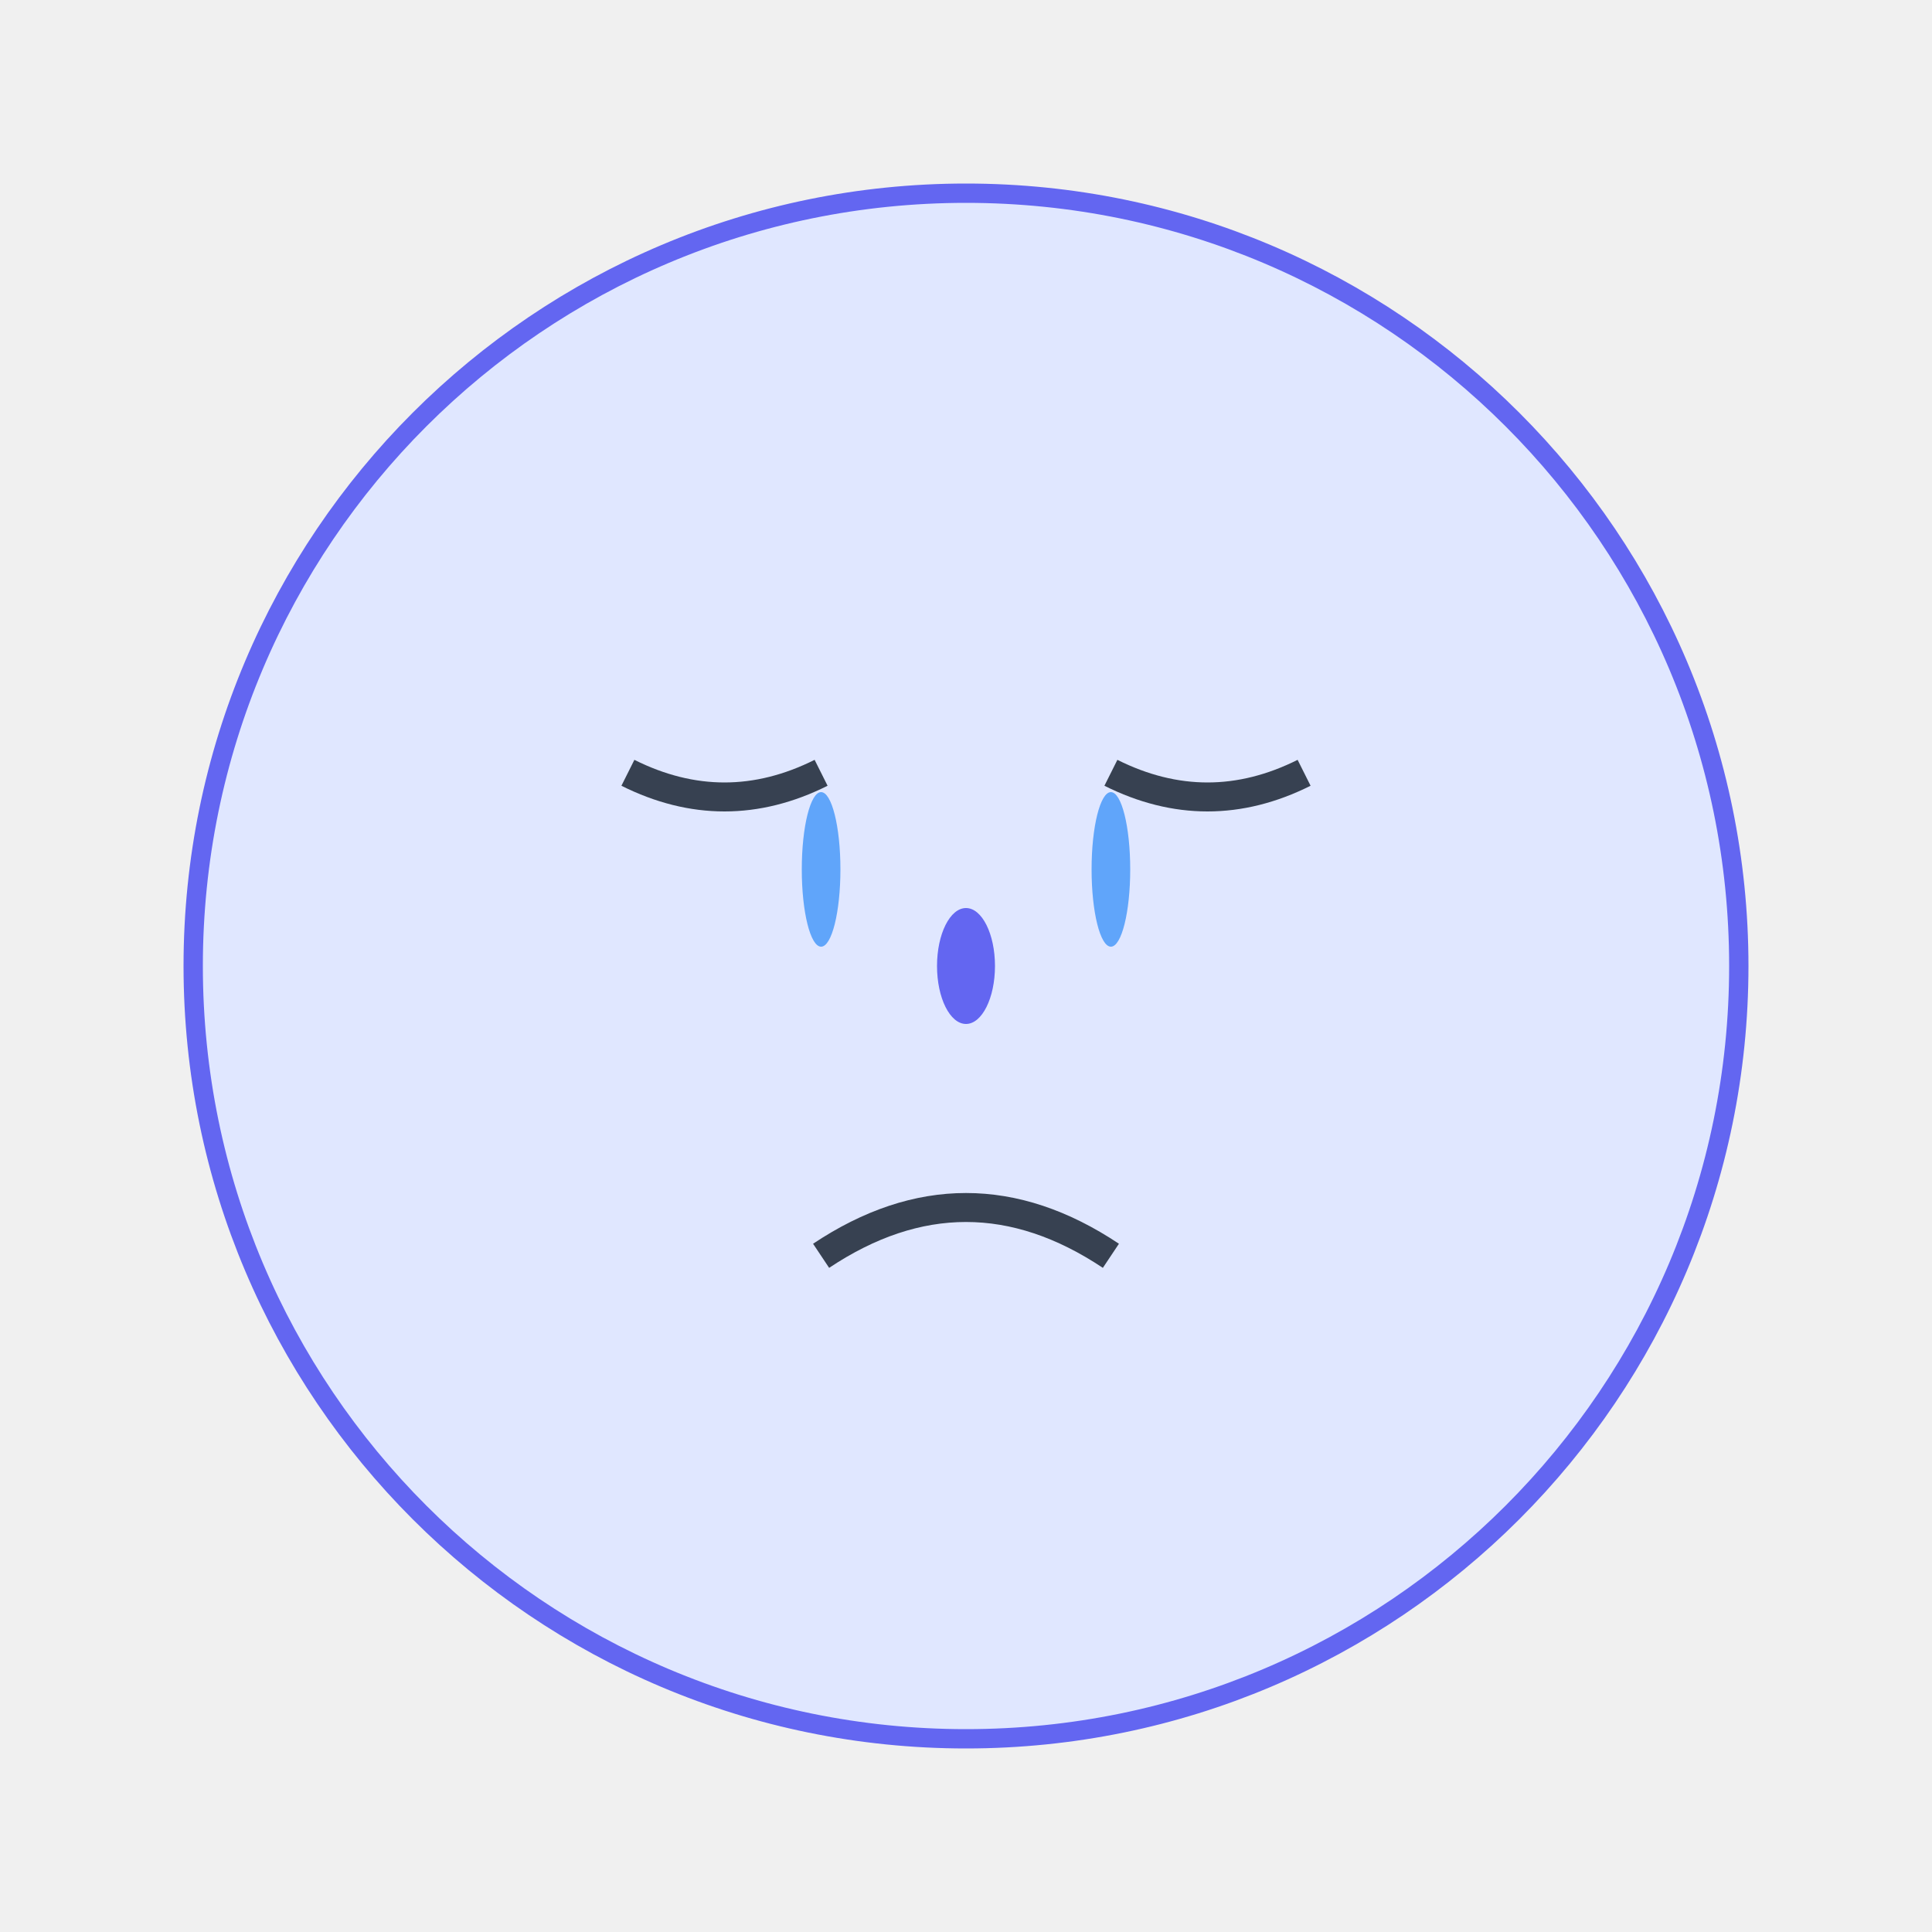
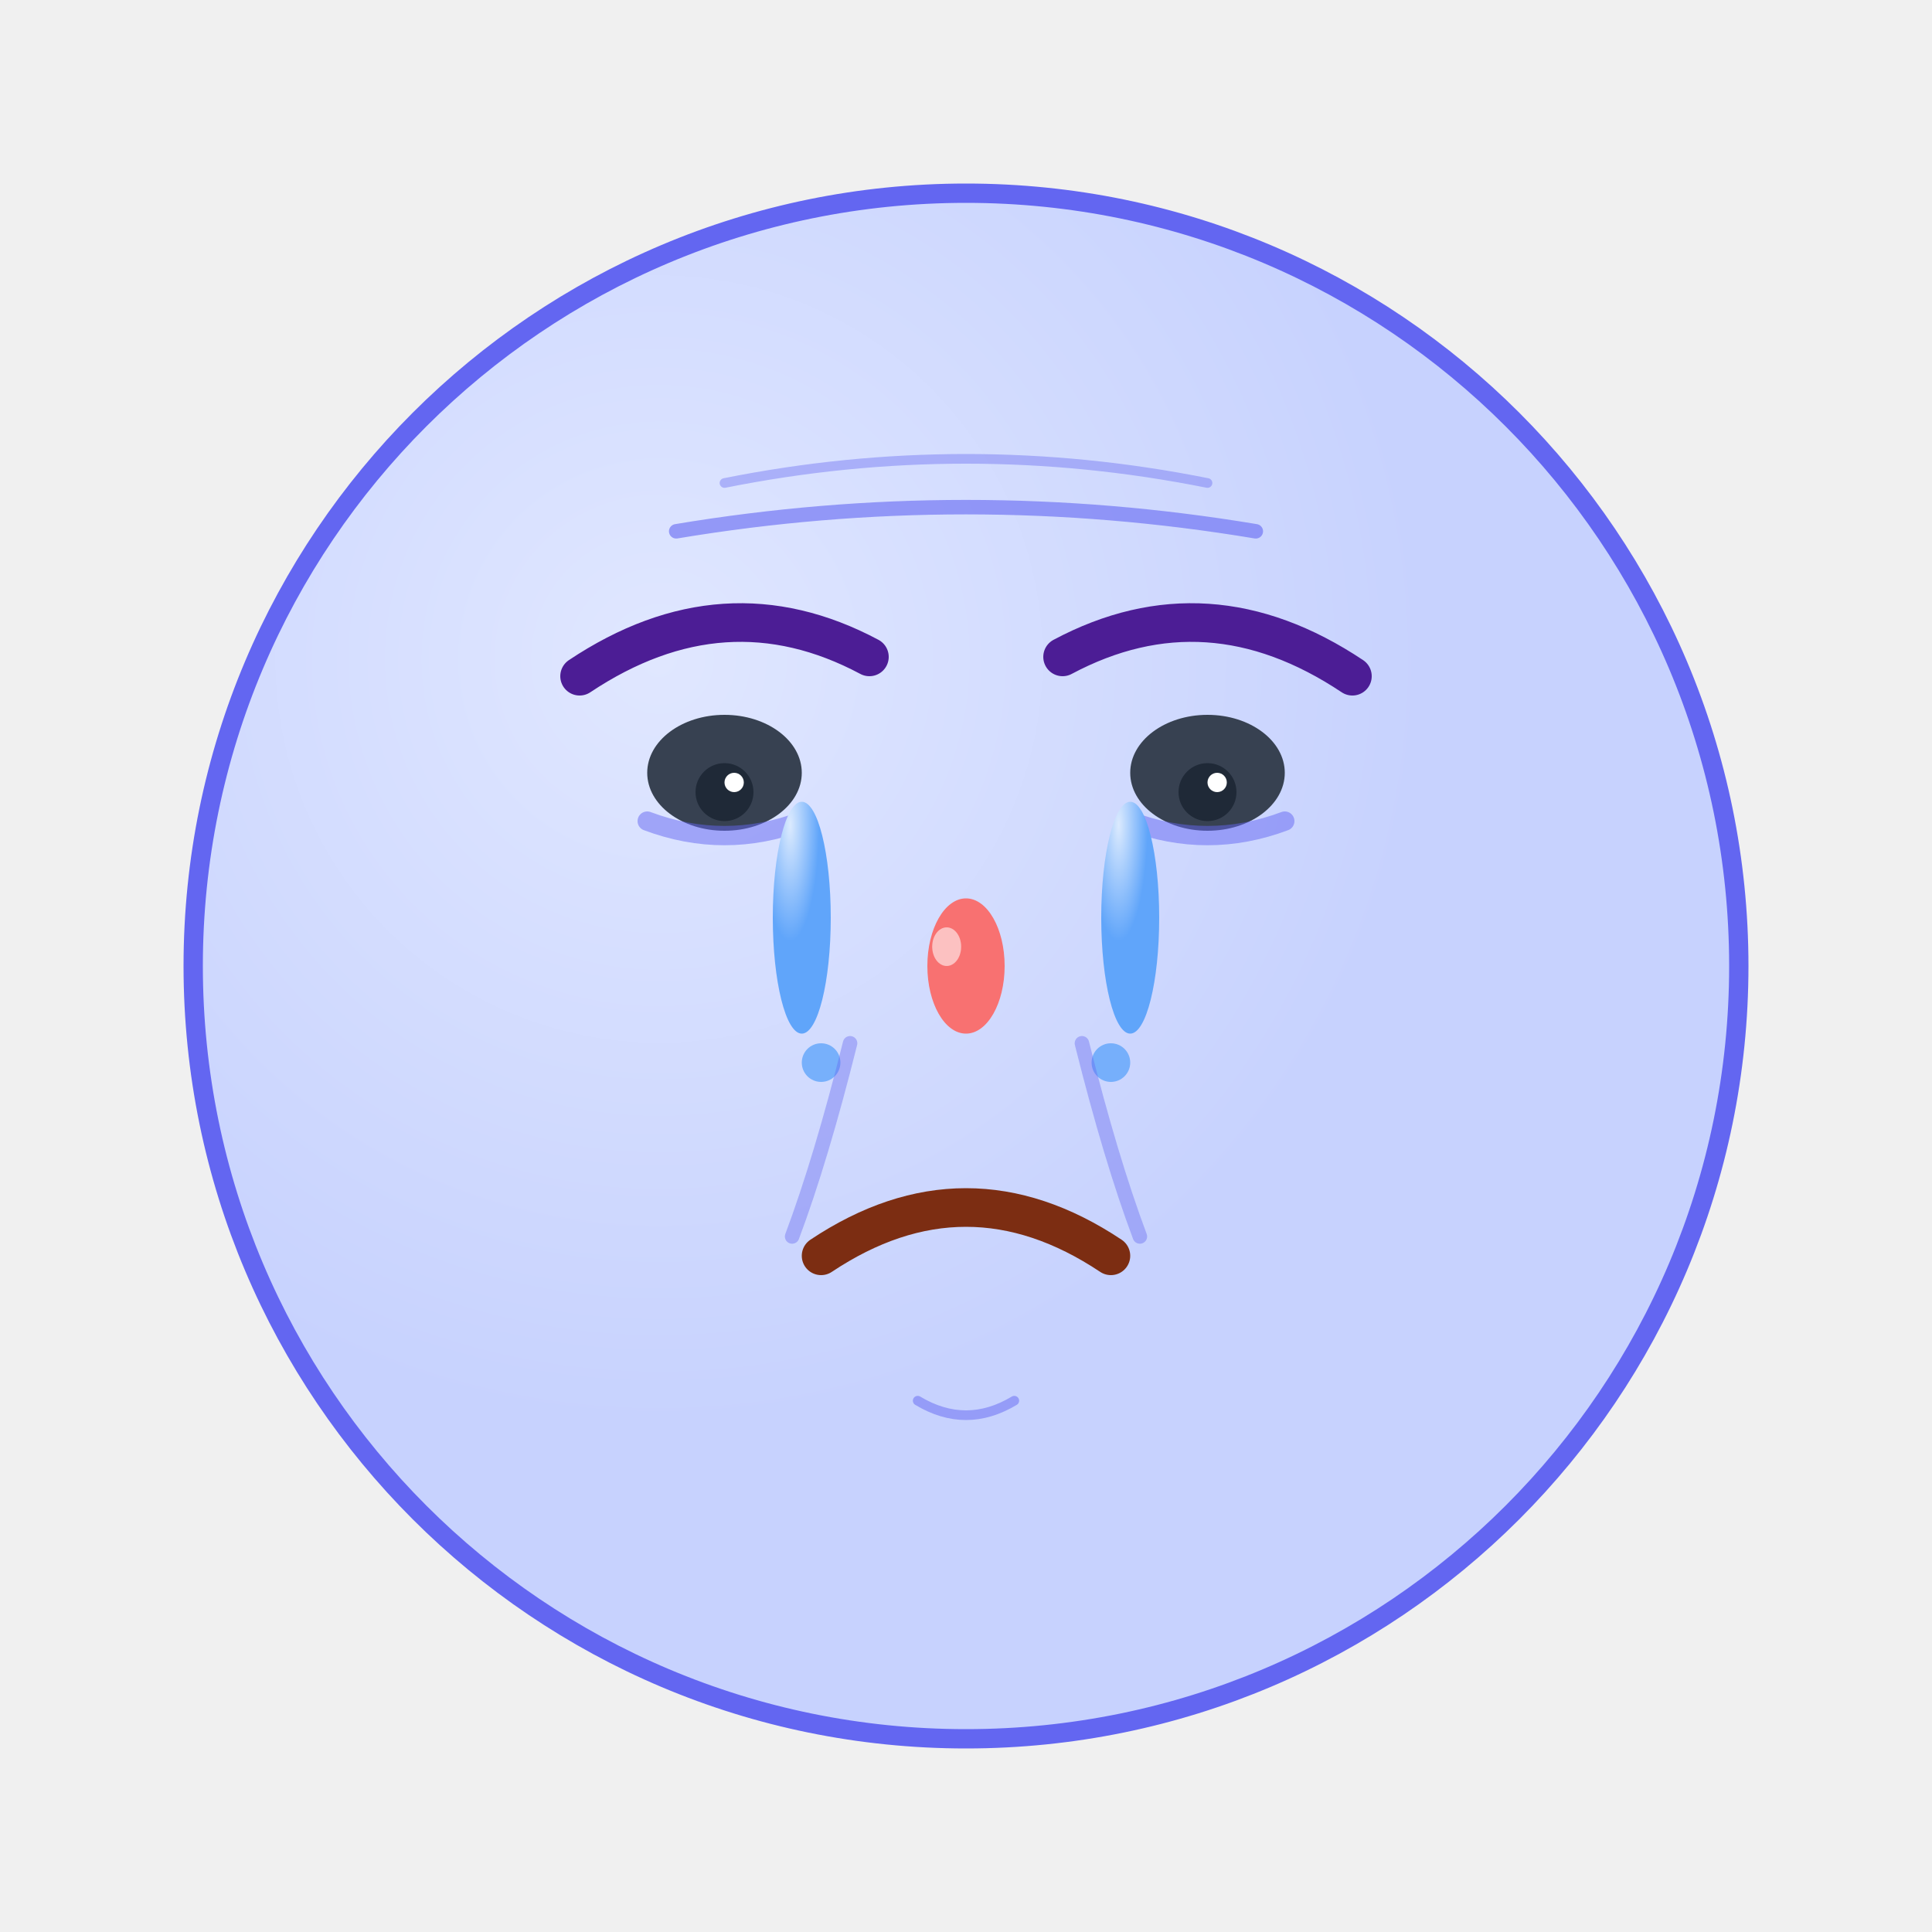
- <svg xmlns="http://www.w3.org/2000/svg" width="200" height="200" viewBox="0 0 200 200">
-   <circle cx="100" cy="100" r="80" fill="#E0E7FF" stroke="#6366F1" stroke-width="2" />
-   <path d="M 65 80 Q 75 85 85 80" stroke="#374151" stroke-width="3" fill="none" />
-   <path d="M 115 80 Q 125 85 135 80" stroke="#374151" stroke-width="3" fill="none" />
-   <ellipse cx="85" cy="90" rx="2" ry="8" fill="#60A5FA" />
-   <ellipse cx="115" cy="90" rx="2" ry="8" fill="#60A5FA" />
-   <ellipse cx="100" cy="100" rx="3" ry="6" fill="#6366F1" />
-   <path d="M 85 130 Q 100 120 115 130" stroke="#374151" stroke-width="3" fill="none" />
+ <svg xmlns="http://www.w3.org/2000/svg" viewBox="0 0 200 200">
+   <defs>
+     <radialGradient id="sadFaceGradient" cx="0.3" cy="0.3">
+       <stop offset="0%" stop-color="#E0E7FF" />
+       <stop offset="100%" stop-color="#C7D2FE" />
+     </radialGradient>
+     <radialGradient id="tearGradient" cx="0.3" cy="0.1">
+       <stop offset="0%" stop-color="#DBEAFE" />
+       <stop offset="100%" stop-color="#60A5FA" />
+     </radialGradient>
+   </defs>
+   <circle cx="100" cy="100" r="80" fill="url(#sadFaceGradient)" stroke="#6366F1" stroke-width="2" />
+   <path d="M 60 70 Q 75 60 90 68" stroke="#4C1D95" stroke-width="4" stroke-linecap="round" fill="none" />
+   <path d="M 110 68 Q 125 60 140 70" stroke="#4C1D95" stroke-width="4" stroke-linecap="round" fill="none" />
+   <path d="M 70 55 Q 100 50 130 55" stroke="#6366F1" stroke-width="1.5" stroke-linecap="round" fill="none" opacity="0.6" />
+   <path d="M 75 50 Q 100 45 125 50" stroke="#6366F1" stroke-width="1" stroke-linecap="round" fill="none" opacity="0.4" />
+   <ellipse cx="75" cy="80" rx="8" ry="6" fill="#374151" />
+   <ellipse cx="125" cy="80" rx="8" ry="6" fill="#374151" />
+   <circle cx="75" cy="82" r="3" fill="#1F2937" />
+   <circle cx="125" cy="82" r="3" fill="#1F2937" />
+   <circle cx="76" cy="81" r="1" fill="#FFFFFF" />
+   <circle cx="126" cy="81" r="1" fill="#FFFFFF" />
+   <path d="M 67 85 Q 75 88 83 85" stroke="#6366F1" stroke-width="2" stroke-linecap="round" fill="none" opacity="0.5" />
+   <path d="M 117 85 Q 125 88 133 85" stroke="#6366F1" stroke-width="2" stroke-linecap="round" fill="none" opacity="0.5" />
+   <ellipse cx="83" cy="95" rx="3" ry="12" fill="url(#tearGradient)" />
+   <ellipse cx="117" cy="95" rx="3" ry="12" fill="url(#tearGradient)" />
+   <circle cx="85" cy="110" r="2" fill="#60A5FA" opacity="0.8" />
+   <circle cx="115" cy="110" r="2" fill="#60A5FA" opacity="0.8" />
+   <ellipse cx="100" cy="100" rx="4" ry="7" fill="#F87171" />
+   <ellipse cx="98" cy="98" rx="1.5" ry="2" fill="#FEE2E2" opacity="0.7" />
+   <path d="M 85 130 Q 100 120 115 130" stroke="#7C2D12" stroke-width="4" stroke-linecap="round" fill="none" />
+   <path d="M 88 108 Q 85 120 82 128" stroke="#6366F1" stroke-width="1.5" stroke-linecap="round" fill="none" opacity="0.4" />
+   <path d="M 112 108 Q 115 120 118 128" stroke="#6366F1" stroke-width="1.5" stroke-linecap="round" fill="none" opacity="0.4" />
+   <path d="M 95 145 Q 100 148 105 145" stroke="#6366F1" stroke-width="1" stroke-linecap="round" fill="none" opacity="0.5" />
</svg>
